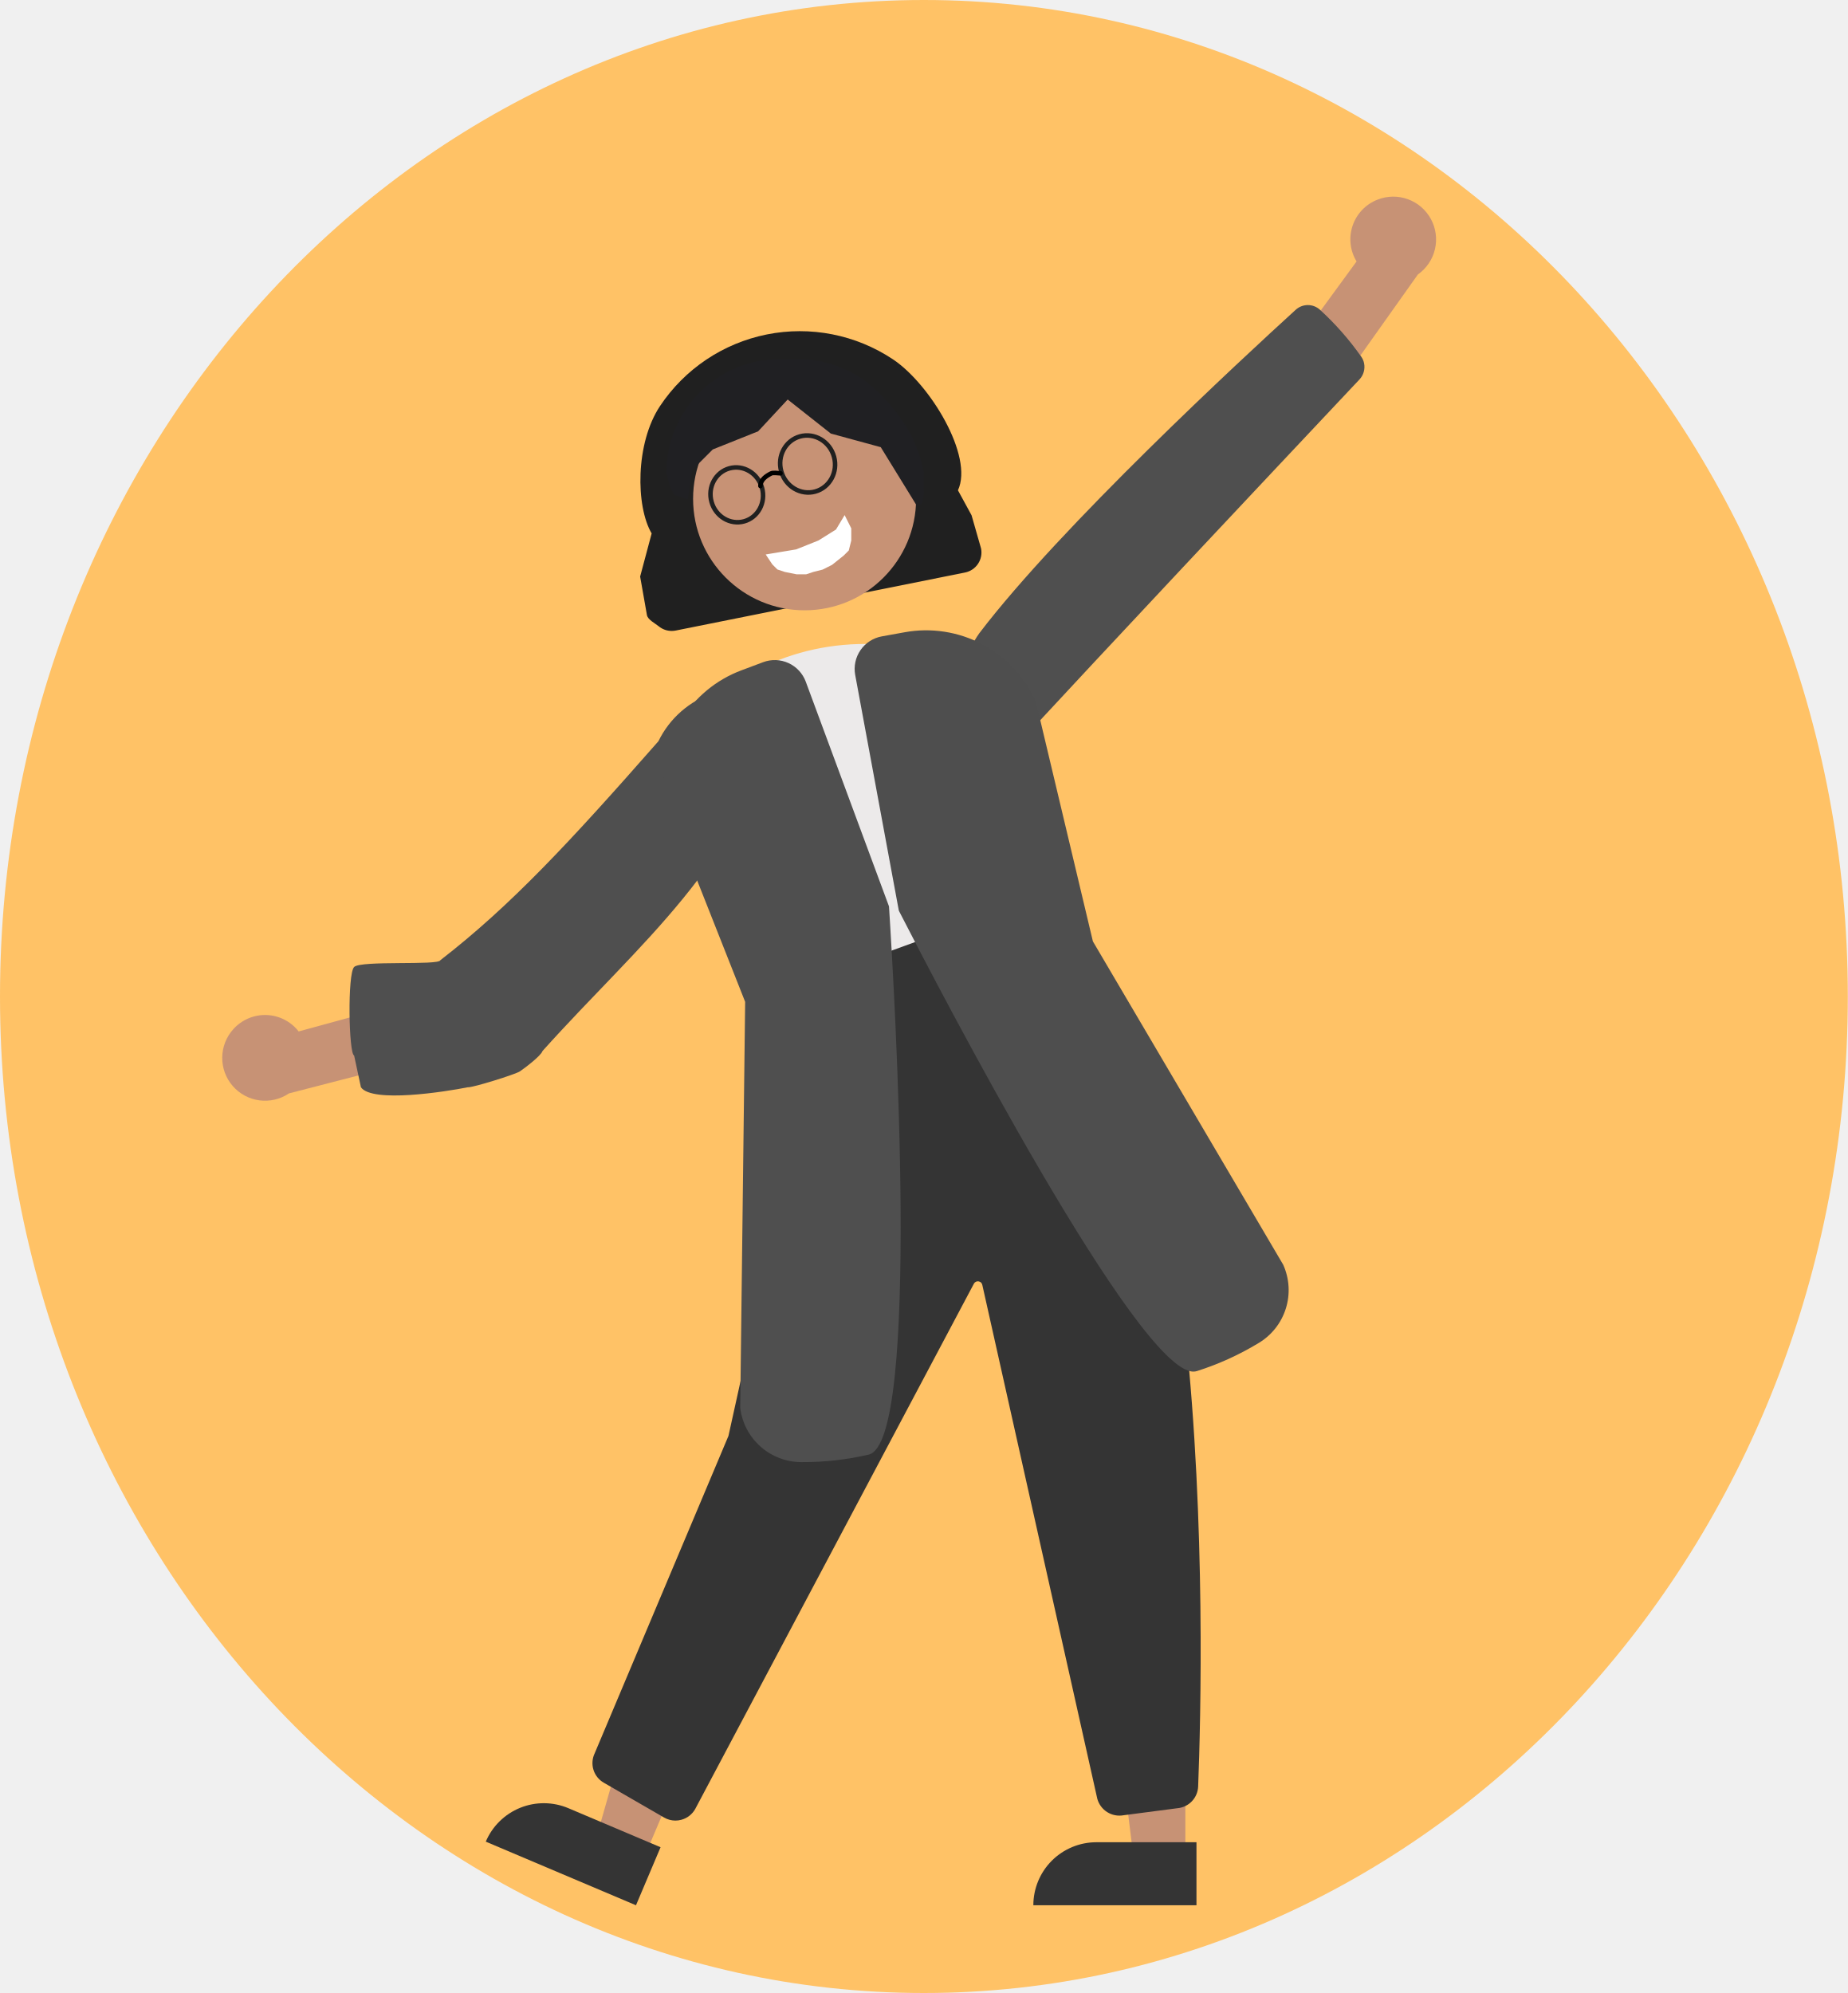
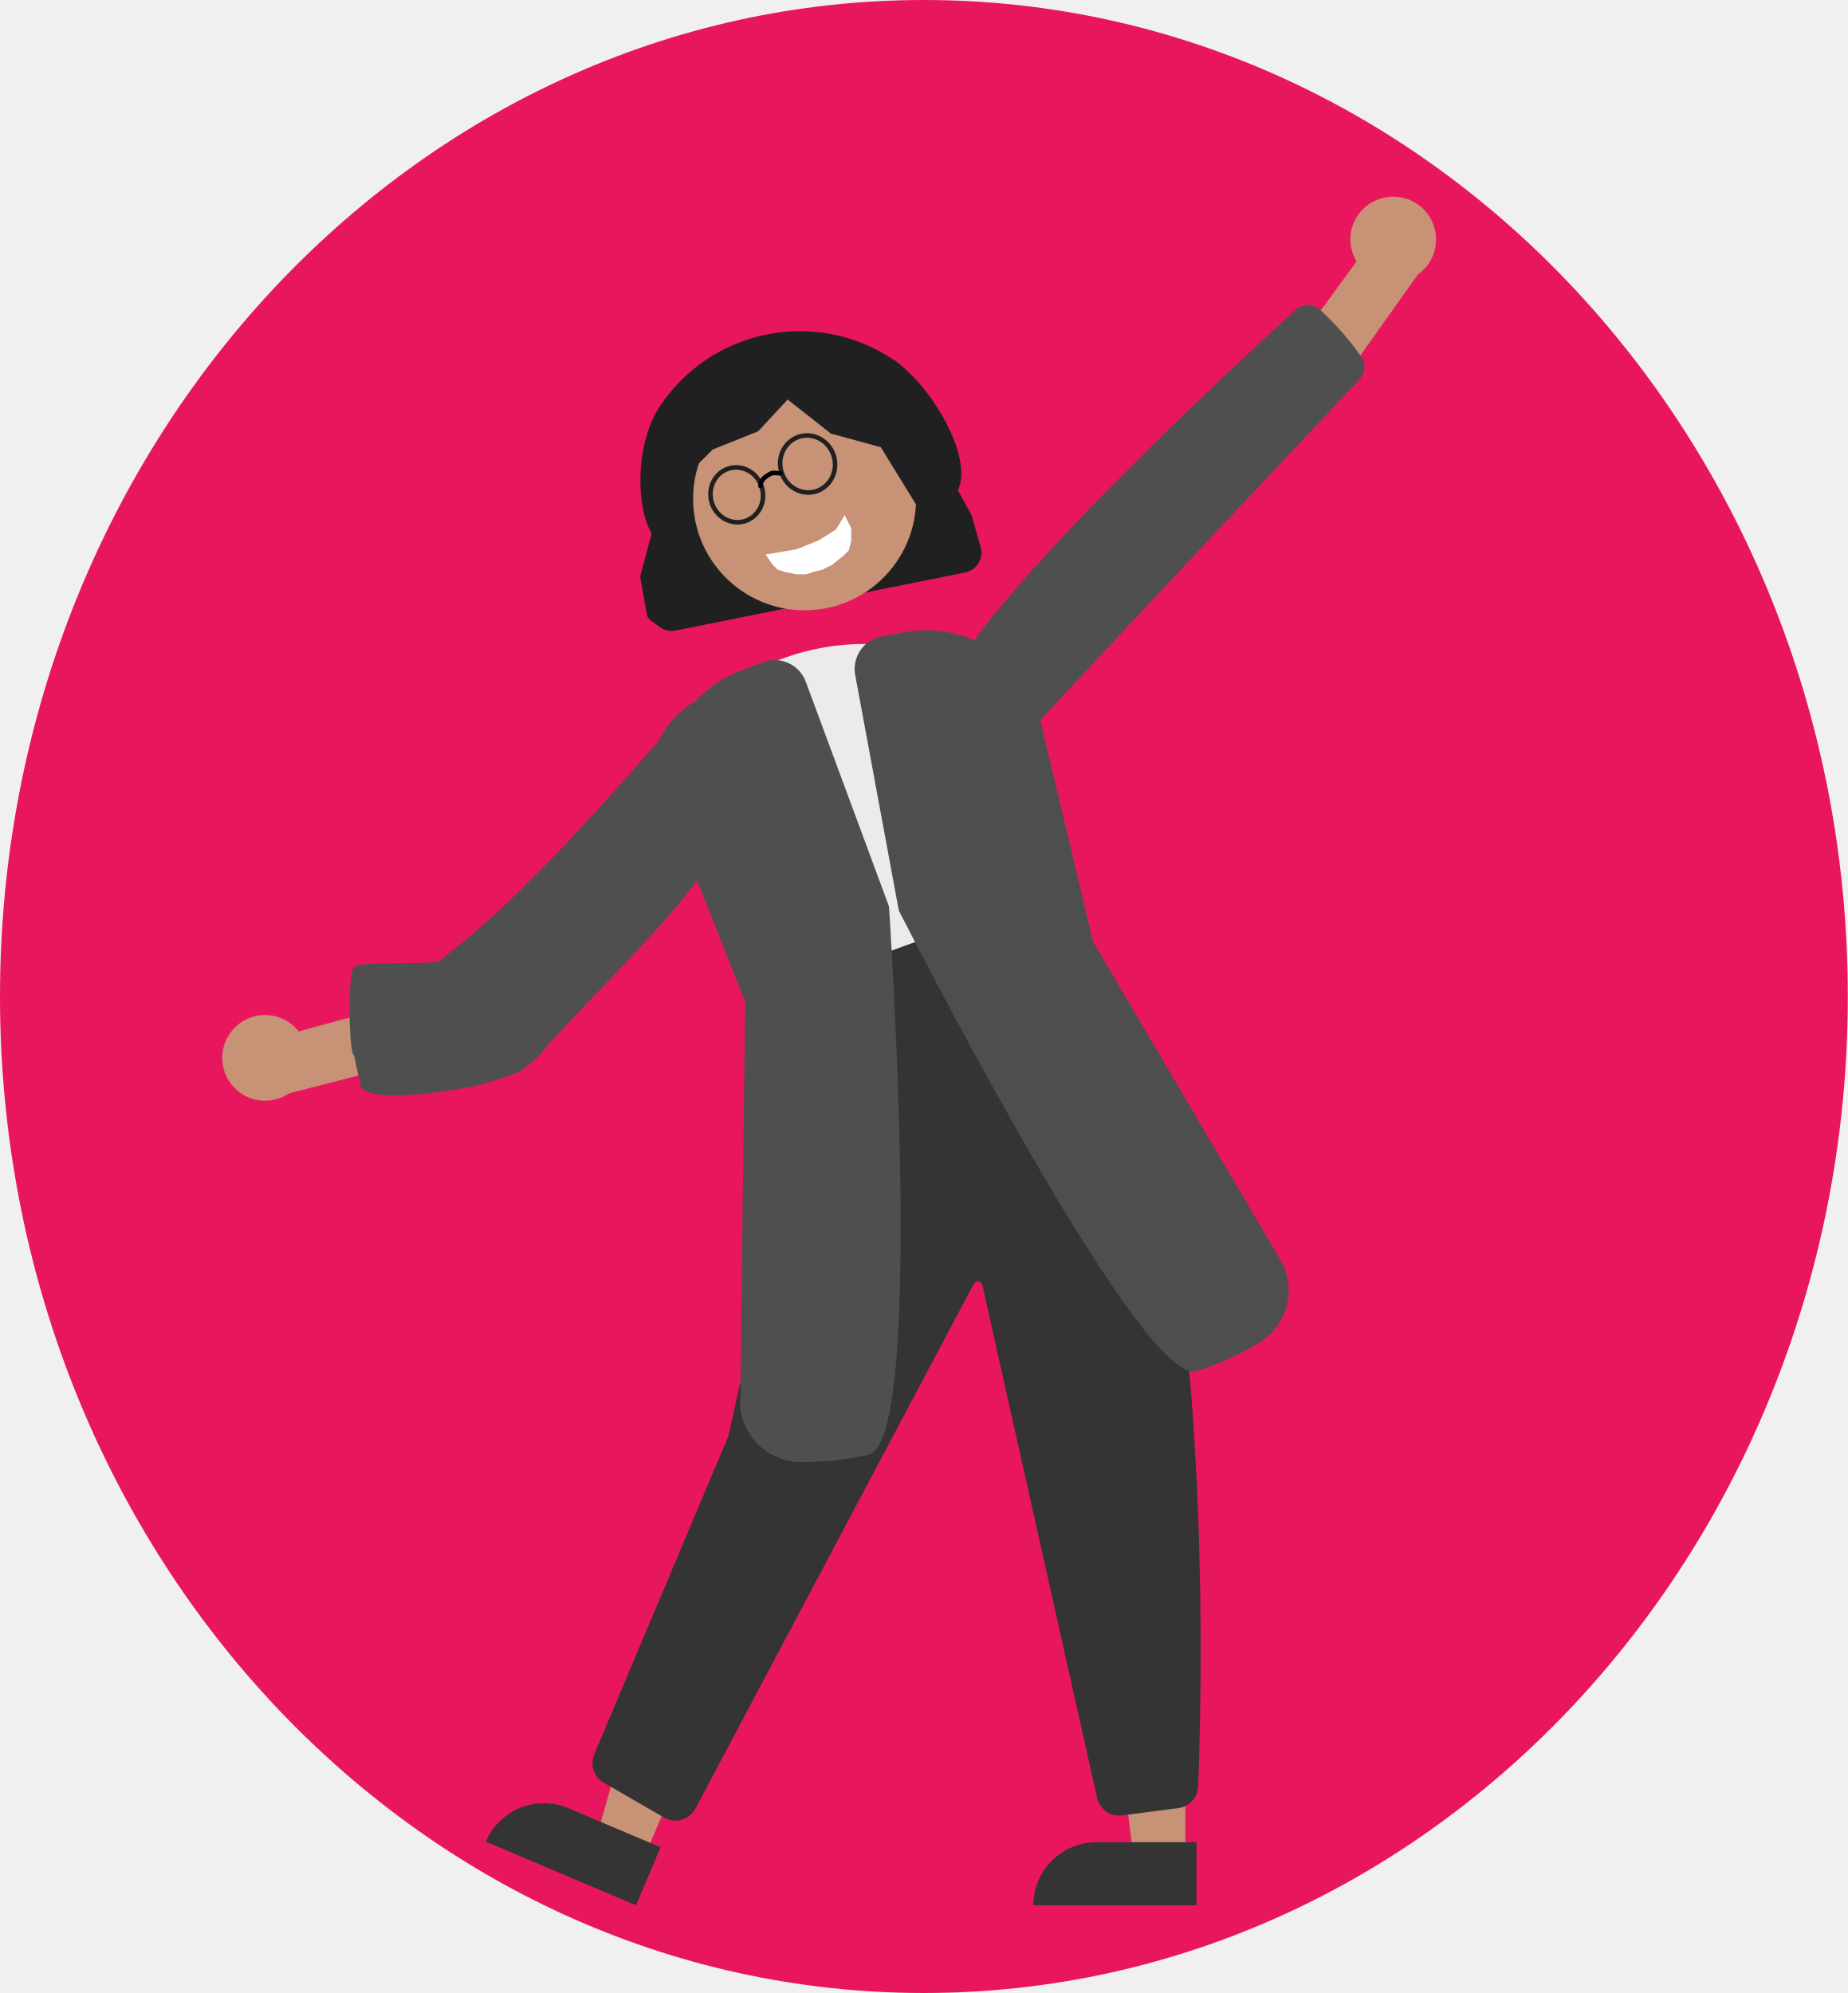
<svg xmlns="http://www.w3.org/2000/svg" width="407" height="439" viewBox="0 0 407 439" fill="none">
-   <ellipse cx="203.5" cy="219.5" rx="203.5" ry="219.5" fill="#FFC266" />
+   <ellipse cx="203.5" cy="219.5" rx="203.5" ry="219.5" fill="#E8175D" />
  <path d="M147.945 138.978C146.906 138.977 145.899 138.616 145.095 137.957C144.291 137.298 142.703 136.519 142.497 135.5L140.997 127L143.534 117.5C139.997 111.5 139.937 97.608 145.376 89.44C150.815 81.272 159.276 75.599 168.897 73.67C178.519 71.74 188.513 73.711 196.681 79.15C204.848 84.589 214.497 100.5 210.997 108L213.997 113.5L216.089 120.81C216.322 121.98 216.082 123.195 215.421 124.188C214.76 125.181 213.732 125.871 212.562 126.107L148.832 138.89C148.54 138.949 148.243 138.978 147.945 138.978Z" fill="#202020" />
  <path d="M261.085 409.059L249.653 409.058L244.217 364.962L261.089 364.963L261.085 409.059Z" fill="#C79275" />
  <path d="M241.487 405.791H263.535V419.673H227.605C227.605 415.991 229.068 412.461 231.671 409.857C234.275 407.254 237.806 405.791 241.487 405.791Z" fill="#343434" />
  <path d="M141.966 408.944L131.439 404.486L143.627 361.76L159.163 368.341L141.966 408.944Z" fill="#C79275" />
  <path d="M125.194 398.293L145.496 406.892L140.082 419.675L106.997 405.662C107.708 403.983 108.743 402.461 110.042 401.183C111.341 399.904 112.88 398.893 114.569 398.209C116.259 397.525 118.067 397.18 119.89 397.195C121.713 397.209 123.515 397.582 125.194 398.293Z" fill="#343434" />
  <path d="M177.221 134.433C190.786 134.433 201.782 123.436 201.782 109.872C201.782 96.307 190.786 85.311 177.221 85.311C163.656 85.311 152.66 96.307 152.66 109.872C152.66 123.436 163.656 134.433 177.221 134.433Z" fill="#C79275" />
  <path d="M178.383 221.604L178.131 220.785C171.439 199.031 164.521 176.545 157.594 155.16L157.406 154.583L157.832 154.15C168.585 143.211 188.729 138.848 204.69 144.004C220.754 149.189 231.824 163.735 230.441 177.838C229.705 186.311 231.981 194.772 236.869 201.731L237.51 202.661L236.508 203.185C218.563 212.419 199.206 218.602 179.231 221.48L178.383 221.604Z" fill="#ECEAEA" />
  <path d="M148.761 401.021C147.886 401.019 147.026 400.787 146.268 400.348L133.001 392.686C131.912 392.065 131.099 391.056 130.722 389.86C130.346 388.665 130.434 387.372 130.97 386.239L160.451 316.287L182.982 214.263L224.043 199.332L224.416 199.504C268.438 219.726 265.035 364.669 263.905 393.52C263.855 394.733 263.364 395.887 262.526 396.766C261.687 397.645 260.557 398.189 259.347 398.296L247 399.909C245.745 400.02 244.493 399.656 243.492 398.891C242.491 398.125 241.813 397.013 241.591 395.772L216.384 283.118C216.358 282.904 216.265 282.704 216.116 282.548C215.968 282.391 215.774 282.287 215.561 282.25C215.358 282.211 215.147 282.237 214.96 282.326C214.772 282.414 214.618 282.56 214.519 282.742L153.134 398.457C152.81 399.038 152.374 399.548 151.85 399.958C151.326 400.367 150.726 400.668 150.084 400.842C149.653 400.96 149.208 401.02 148.761 401.021Z" fill="#343434" />
  <path d="M51.415 226.669C52.334 225.652 53.464 224.847 54.727 224.314C55.989 223.78 57.353 223.529 58.723 223.58C60.093 223.63 61.435 223.981 62.655 224.606C63.875 225.231 64.943 226.117 65.784 227.199L86.453 221.545L92.952 233.268L63.652 240.842C61.739 242.134 59.419 242.68 57.131 242.375C54.843 242.071 52.747 240.938 51.239 239.191C49.73 237.444 48.915 235.204 48.948 232.897C48.98 230.589 49.858 228.373 51.415 226.669L51.415 226.669Z" fill="#C79275" />
  <path d="M79.5 239.5L78 232.5C76.811 232.116 76.5 214.5 78 213C79.501 211.5 96.712 212.716 97 211.5C112.5 199.5 125.5 185.5 145.031 163.259C146.246 160.76 147.95 158.53 150.042 156.701C152.135 154.873 154.573 153.483 157.213 152.614C159.852 151.745 162.639 151.415 165.409 151.642C168.178 151.87 170.874 152.652 173.336 153.941L174.035 154.344L173.786 155.113C161.848 191.988 141.5 207 119.5 231.5C119.16 232.586 115.445 235.366 114.5 236C113.556 236.634 104.134 239.597 103 239.5C98 240.5 82 243 79.5 239.5Z" fill="#4F4F4F" />
  <path d="M176.464 322.059C173.157 322.044 169.97 320.825 167.499 318.628C165.028 316.431 163.443 313.409 163.041 310.127L164.128 220.676L146.349 175.706C145.601 169.798 146.872 163.811 149.955 158.717C153.038 153.622 157.753 149.72 163.334 147.643L168.087 145.86C168.985 145.523 169.941 145.367 170.899 145.401C171.858 145.434 172.801 145.657 173.673 146.055C174.545 146.454 175.33 147.021 175.983 147.724C176.636 148.427 177.143 149.251 177.477 150.151L195.809 199.648L195.814 199.721C197.085 219.421 202.823 317.47 191.383 320.395C186.536 321.53 181.572 322.088 176.594 322.058L176.464 322.059Z" fill="#4F4F4F" />
  <path d="M303.418 43.974C302.14 44.469 300.986 45.239 300.038 46.229C299.089 47.219 298.369 48.404 297.929 49.703C297.488 51.001 297.337 52.38 297.487 53.742C297.637 55.105 298.084 56.418 298.797 57.589L286.153 74.89L294.793 85.137L312.305 60.455C314.193 59.128 315.529 57.154 316.059 54.908C316.589 52.661 316.277 50.299 315.182 48.267C314.086 46.236 312.284 44.677 310.116 43.885C307.948 43.094 305.565 43.126 303.418 43.974L303.418 43.974Z" fill="#C79275" />
  <path d="M300.451 80.007C300.581 80.64 300.556 81.296 300.38 81.918C300.204 82.54 299.881 83.111 299.438 83.582L299.357 83.668C273.904 110.719 247.585 138.691 221.429 166.919L221.147 167.223L220.796 167.002C218.654 165.575 216.822 163.728 215.411 161.575C214.001 159.421 213.04 157.004 212.587 154.47C212.026 151.883 212.016 149.207 212.559 146.616C213.102 144.026 214.185 141.579 215.738 139.435C233.632 115.941 273.564 79.009 285.378 68.249C286.109 67.573 287.069 67.198 288.065 67.198C289.061 67.197 290.021 67.572 290.753 68.248C294.151 71.357 297.201 74.828 299.848 78.599C300.142 79.023 300.347 79.502 300.451 80.007Z" fill="#4F4F4F" />
  <path d="M262.85 302.122C250.586 302.13 206.706 217.64 198.034 200.702L197.959 200.497L188.366 148.669C188.192 147.726 188.205 146.758 188.406 145.82C188.606 144.882 188.99 143.993 189.535 143.203C190.081 142.414 190.776 141.741 191.582 141.221C192.388 140.701 193.289 140.346 194.233 140.175L199.229 139.272C205.086 138.198 211.135 139.136 216.392 141.933C221.649 144.73 225.806 149.221 228.189 154.679L240.724 207.366L282.637 278.578C284.013 281.629 284.216 285.081 283.205 288.271C282.194 291.462 280.042 294.168 277.16 295.87C272.9 298.447 268.35 300.51 263.604 302.017C263.359 302.088 263.105 302.123 262.85 302.122H262.85Z" fill="#4E4E4E" />
  <path d="M201.997 111.5L193.997 98.5L182.997 95.5L173.497 88L166.997 95L156.997 99L152.497 103.5L151.497 110L148.497 109L147.497 107L146.797 104.084C146.804 97.456 149.441 91.102 154.127 86.415C158.814 81.728 165.169 79.092 171.797 79.084H175.797C182.425 79.092 188.779 81.728 193.466 86.415C198.153 91.102 201.297 95.5 202.997 102L203.497 104V105.5C203.496 106.693 203.497 105 203.497 107.5C203.497 110 203.19 111.499 201.997 111.5Z" fill="#202023" />
  <path d="M184.5 117L180.5 119.5L175.5 121.5L169.5 122.5L170.5 124L171.5 125L173 125.5L175.5 126H177.5L179 125.5L181 125L183 124L185.5 122L186.5 121L187 119V116.5L186 114.5L184.5 117Z" fill="white" stroke="white" />
  <path d="M167.838 107.452C168.741 110.696 166.955 113.987 163.905 114.836C160.856 115.686 157.626 113.792 156.722 110.548C155.819 107.304 157.605 104.013 160.655 103.164C163.704 102.314 166.934 104.208 167.838 107.452Z" stroke="#202020" />
  <path d="M183.695 100.585C184.633 103.955 182.766 107.382 179.576 108.27C176.387 109.158 173.017 107.189 172.079 103.82C171.14 100.45 173.007 97.023 176.197 96.135C179.386 95.247 182.756 97.216 183.695 100.585Z" stroke="#202020" />
  <path d="M167.492 107.051C167.525 105.678 168.698 104.86 169.849 104.284C170.321 104.048 171.371 104.252 171.912 104.252" stroke="black" stroke-linecap="round" stroke-linejoin="round" />
</svg>
